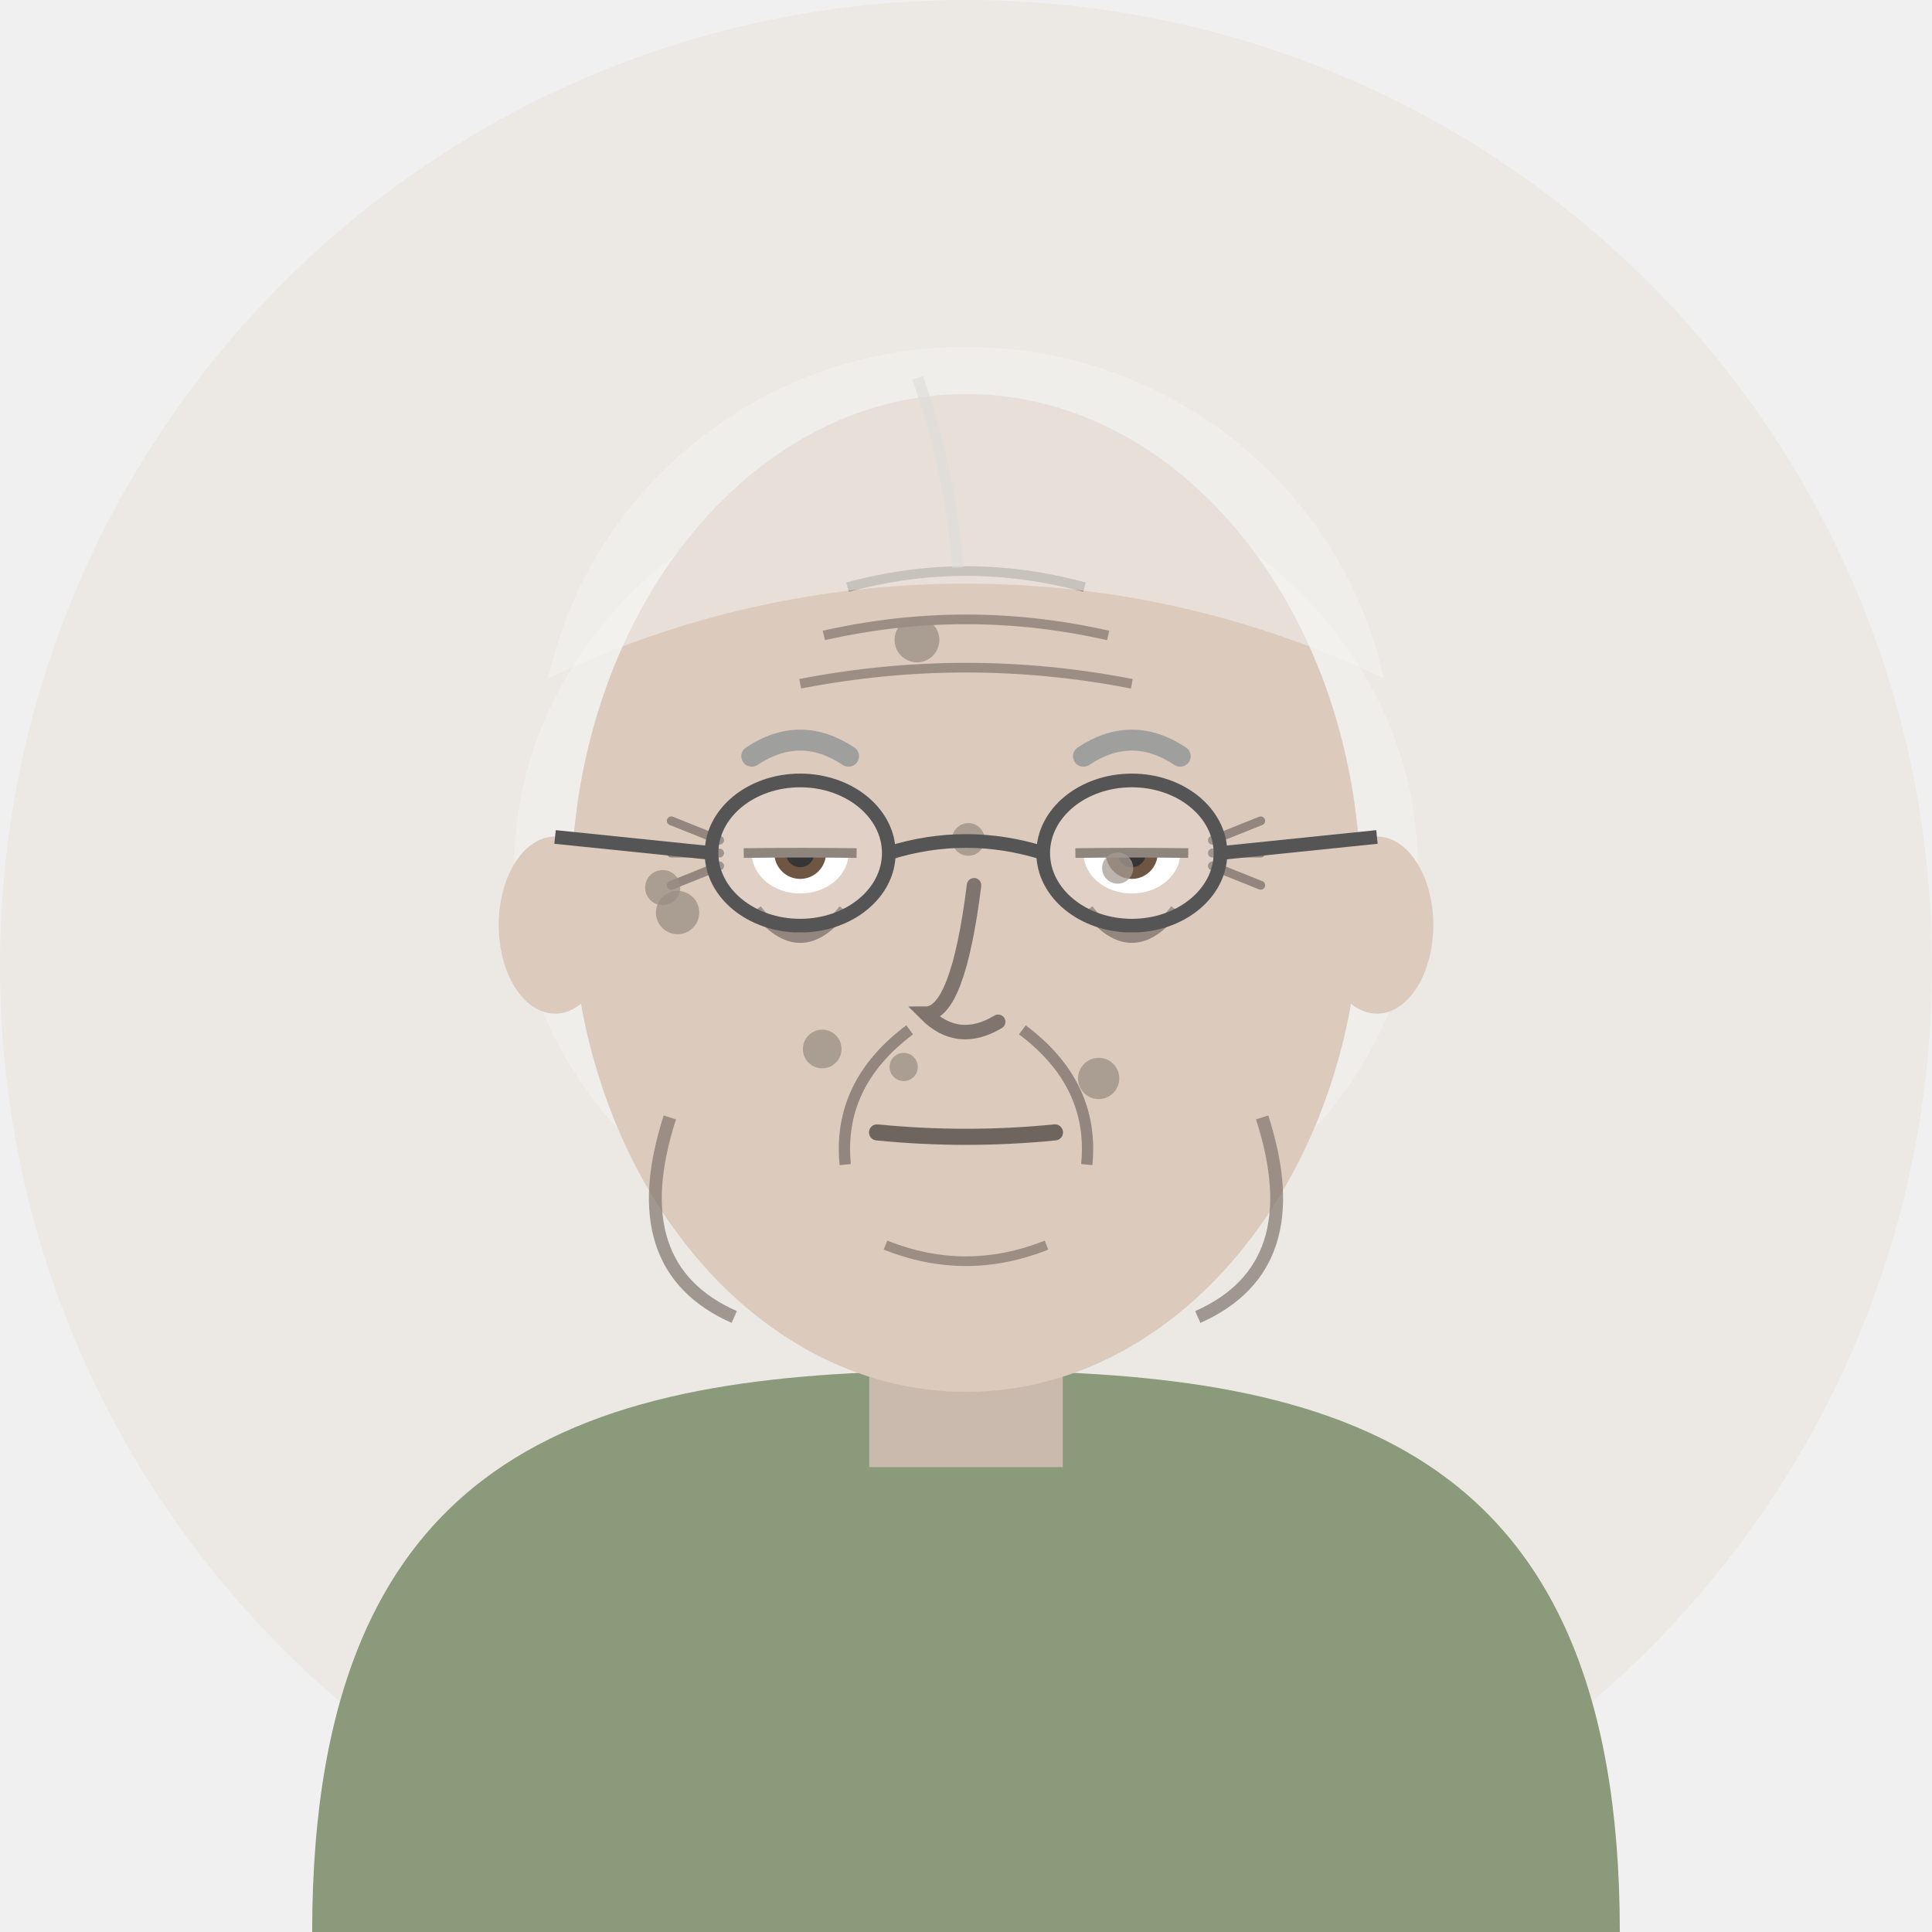
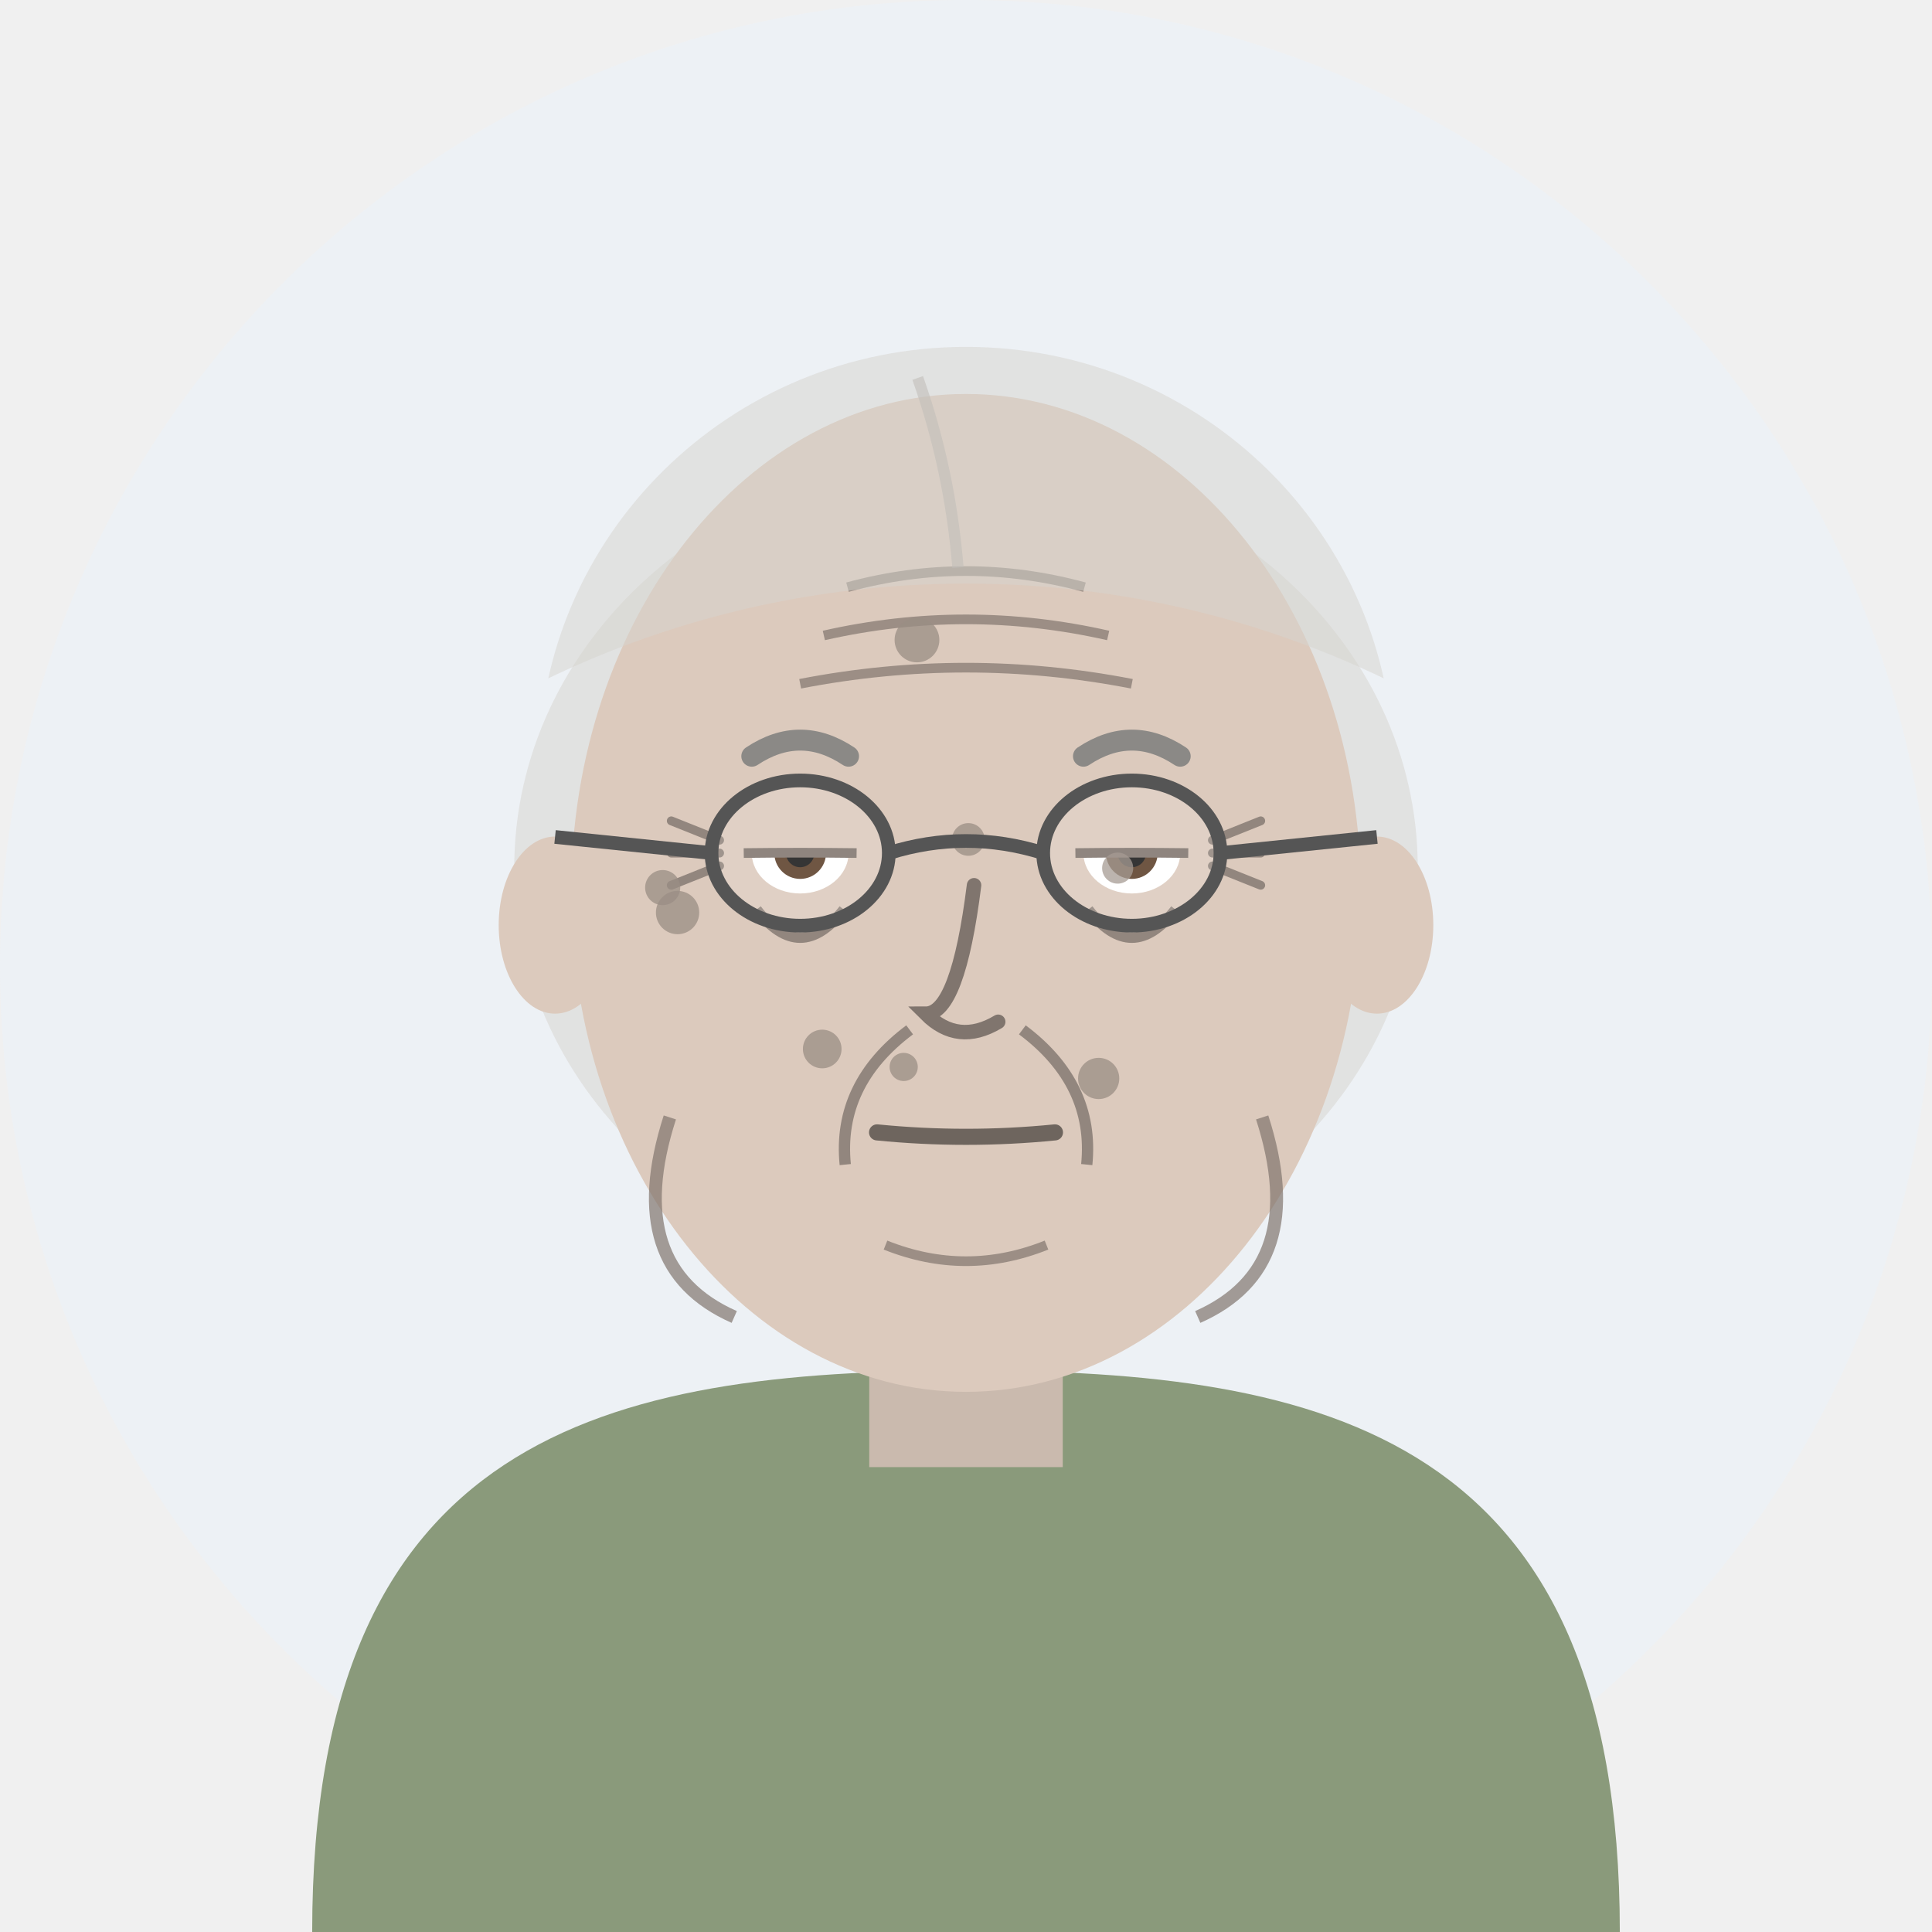
<svg xmlns="http://www.w3.org/2000/svg" viewBox="0 0 240 240" width="240" height="240" role="img" aria-label="Avatar, age 109">
-   <circle cx="120" cy="120" r="120" fill="#ece9e4" />
+   <circle cx="120" cy="120" r="120" fill="#edf1f5" />
  <path d="M38.78 240 C38.78 178.25 75.33 170.25 120 170.25 C164.67 170.25 201.22 178.25 201.22 240 Z" fill="#8a9a7b" />
  <rect x="107.98" y="152.9" width="24.04" height="29.35" fill="#cabaae" />
-   <ellipse cx="120" cy="107.83" rx="56.12" ry="50.84" fill="#f4f4f1" opacity="0.51" />
+   <ellipse cx="120" cy="107.83" rx="56.12" ry="50.84" fill="#d6d3ce" opacity="0.51" />
  <ellipse cx="68.95" cy="114.92" rx="7" ry="11" fill="#dccabd" stroke="#80756e" stroke-width="0" />
  <ellipse cx="171.05" cy="114.92" rx="7" ry="11" fill="#dccabd" />
  <clipPath id="head">
    <ellipse cx="120" cy="110.92" rx="49.05" ry="61.98" />
  </clipPath>
  <ellipse cx="120" cy="110.92" rx="49.05" ry="61.98" fill="#dccabd" />
  <path d="M83.21 138.81 Q77.21 157.41 91.21 163.6" fill="none" stroke="#80756e" stroke-width="1.6" opacity="0.7" />
  <path d="M156.79 138.81 Q162.79 157.41 148.79 163.6" fill="none" stroke="#80756e" stroke-width="1.6" opacity="0.7" />
  <ellipse cx="99.4" cy="105.97" rx="6.01" ry="5.02" fill="#fff" />
  <circle cx="99.4" cy="105.97" r="3.21" fill="#5c3f2a" />
  <circle cx="99.4" cy="105.97" r="1.76" fill="#1a1a1a" />
  <circle cx="98.28" cy="104.85" r="0.8" fill="#fff" />
  <path d="M92.39 105.97 Q99.4 105.88 106.41 105.97 L106.41 98.95 L92.39 98.95 Z" fill="#dccabd" />
  <path d="M92.39 105.97 Q99.4 105.88 106.41 105.97" fill="none" stroke="#80756e" stroke-width="1.2" />
  <path d="M93.99 112.98 Q99.4 119.98 104.81 112.98" fill="none" stroke="#80756e" stroke-width="1.3" opacity="0.8" />
  <path d="M89.39 104.37 L83.39 101.97" stroke="#80756e" stroke-width="1.1" opacity="0.8" stroke-linecap="round" />
  <path d="M89.39 105.97 L83.39 105.97" stroke="#80756e" stroke-width="1.1" opacity="0.8" stroke-linecap="round" />
  <path d="M89.39 107.57 L83.39 109.97" stroke="#80756e" stroke-width="1.1" opacity="0.8" stroke-linecap="round" />
  <ellipse cx="140.6" cy="105.97" rx="6.01" ry="5.02" fill="#fff" />
  <circle cx="140.6" cy="105.97" r="3.21" fill="#5c3f2a" />
  <circle cx="140.6" cy="105.97" r="1.76" fill="#1a1a1a" />
  <circle cx="139.48" cy="104.85" r="0.8" fill="#fff" />
  <path d="M133.59 105.97 Q140.6 105.88 147.61 105.97 L147.61 98.95 L133.59 98.95 Z" fill="#dccabd" />
  <path d="M133.59 105.97 Q140.6 105.88 147.61 105.97" fill="none" stroke="#80756e" stroke-width="1.2" />
  <path d="M135.19 112.98 Q140.6 119.98 146.01 112.98" fill="none" stroke="#80756e" stroke-width="1.3" opacity="0.8" />
  <path d="M150.61 104.37 L156.61 101.97" stroke="#80756e" stroke-width="1.1" opacity="0.8" stroke-linecap="round" />
  <path d="M150.61 105.97 L156.61 105.97" stroke="#80756e" stroke-width="1.1" opacity="0.8" stroke-linecap="round" />
  <path d="M150.61 107.57 L156.61 109.97" stroke="#80756e" stroke-width="1.1" opacity="0.8" stroke-linecap="round" />
-   <path d="M93.39 93.94 Q99.4 89.94 105.41 93.94" fill="none" stroke="#9f9f9d" stroke-width="2.6" stroke-linecap="round" />
-   <path d="M134.59 93.94 Q140.6 89.94 146.61 93.94" fill="none" stroke="#9f9f9d" stroke-width="2.6" stroke-linecap="round" />
+   <path d="M93.39 93.94 Q99.4 89.94 105.41 93.94" fill="none" stroke="#8b8986" stroke-width="2.6" stroke-linecap="round" />
+   <path d="M134.59 93.94 Q140.6 89.94 146.61 93.94" fill="none" stroke="#8b8986" stroke-width="2.6" stroke-linecap="round" />
  <path d="M99.4 84.94 Q120 80.94 140.6 84.94" fill="none" stroke="#80756e" stroke-width="1.2" opacity="0.7" />
  <path d="M102.34 78.94 Q120 74.94 137.66 78.94" fill="none" stroke="#80756e" stroke-width="1.2" opacity="0.7" />
  <path d="M105.28 72.94 Q120 68.94 134.72 72.94" fill="none" stroke="#80756e" stroke-width="1.2" opacity="0.7" />
  <path d="M121 109.97 Q119 125.93 115 125.93 Q119 129.93 124 126.93" fill="none" stroke="#80756e" stroke-width="1.8" stroke-linecap="round" />
  <path d="M113 127.93 Q104 134.67 105 144.67" fill="none" stroke="#80756e" stroke-width="1.4" opacity="0.8" />
  <path d="M127 127.93 Q136 134.67 135 144.67" fill="none" stroke="#80756e" stroke-width="1.4" opacity="0.8" />
  <path d="M108.95 140.67 Q120 141.77 131.05 140.67" fill="none" stroke="#6e655e" stroke-width="2" stroke-linecap="round" />
  <path d="M110 154.67 Q120 158.67 130 154.67" fill="none" stroke="#80756e" stroke-width="1.2" opacity="0.7" />
  <circle cx="138.84" cy="107.84" r="1.93" fill="#9a8d84" opacity="0.75" clip-path="url(#head)" />
  <circle cx="102.14" cy="130.31" r="2.4" fill="#9a8d84" opacity="0.75" clip-path="url(#head)" />
  <circle cx="120.29" cy="104.28" r="2.03" fill="#9a8d84" opacity="0.75" clip-path="url(#head)" />
  <circle cx="82.32" cy="110.26" r="2.18" fill="#9a8d84" opacity="0.75" clip-path="url(#head)" />
  <circle cx="112.26" cy="132.54" r="1.75" fill="#9a8d84" opacity="0.75" clip-path="url(#head)" />
  <circle cx="113.91" cy="79.5" r="2.78" fill="#9a8d84" opacity="0.75" clip-path="url(#head)" />
  <circle cx="136.48" cy="133.97" r="2.56" fill="#9a8d84" opacity="0.75" clip-path="url(#head)" />
  <circle cx="84.17" cy="113.36" r="2.69" fill="#9a8d84" opacity="0.75" clip-path="url(#head)" />
  <mask id="capmask">
    <rect width="240" height="240" fill="#fff" />
    <circle cx="120" cy="192.5" r="120" fill="#000" />
  </mask>
-   <ellipse cx="120" cy="95.43" rx="53.1" ry="52.34" fill="#f4f4f1" mask="url(#capmask)" opacity="0.51" />
-   <path d="M114 46.95 Q118 58.25 119 70.5" fill="none" stroke="#dcdcd9" stroke-width="1.4" opacity="0.6" />
+   <ellipse cx="120" cy="95.43" rx="53.1" ry="52.34" fill="#d6d3ce" mask="url(#capmask)" opacity="0.51" />
+   <path d="M114 46.95 Q118 58.25 119 70.5" fill="none" stroke="#c1beb9" stroke-width="1.4" opacity="0.6" />
  <ellipse cx="99.4" cy="105.97" rx="11.01" ry="9.02" fill="rgba(255,255,255,0.12)" stroke="#555" stroke-width="1.7" />
  <ellipse cx="140.6" cy="105.97" rx="11.01" ry="9.02" fill="rgba(255,255,255,0.12)" stroke="#555" stroke-width="1.7" />
  <path d="M110.41 105.97 Q120 102.97 129.59 105.97" fill="none" stroke="#555" stroke-width="1.7" />
  <path d="M88.39 105.97 L68.95 103.97" stroke="#555" stroke-width="1.7" />
  <path d="M151.61 105.97 L171.05 103.97" stroke="#555" stroke-width="1.7" />
</svg>
